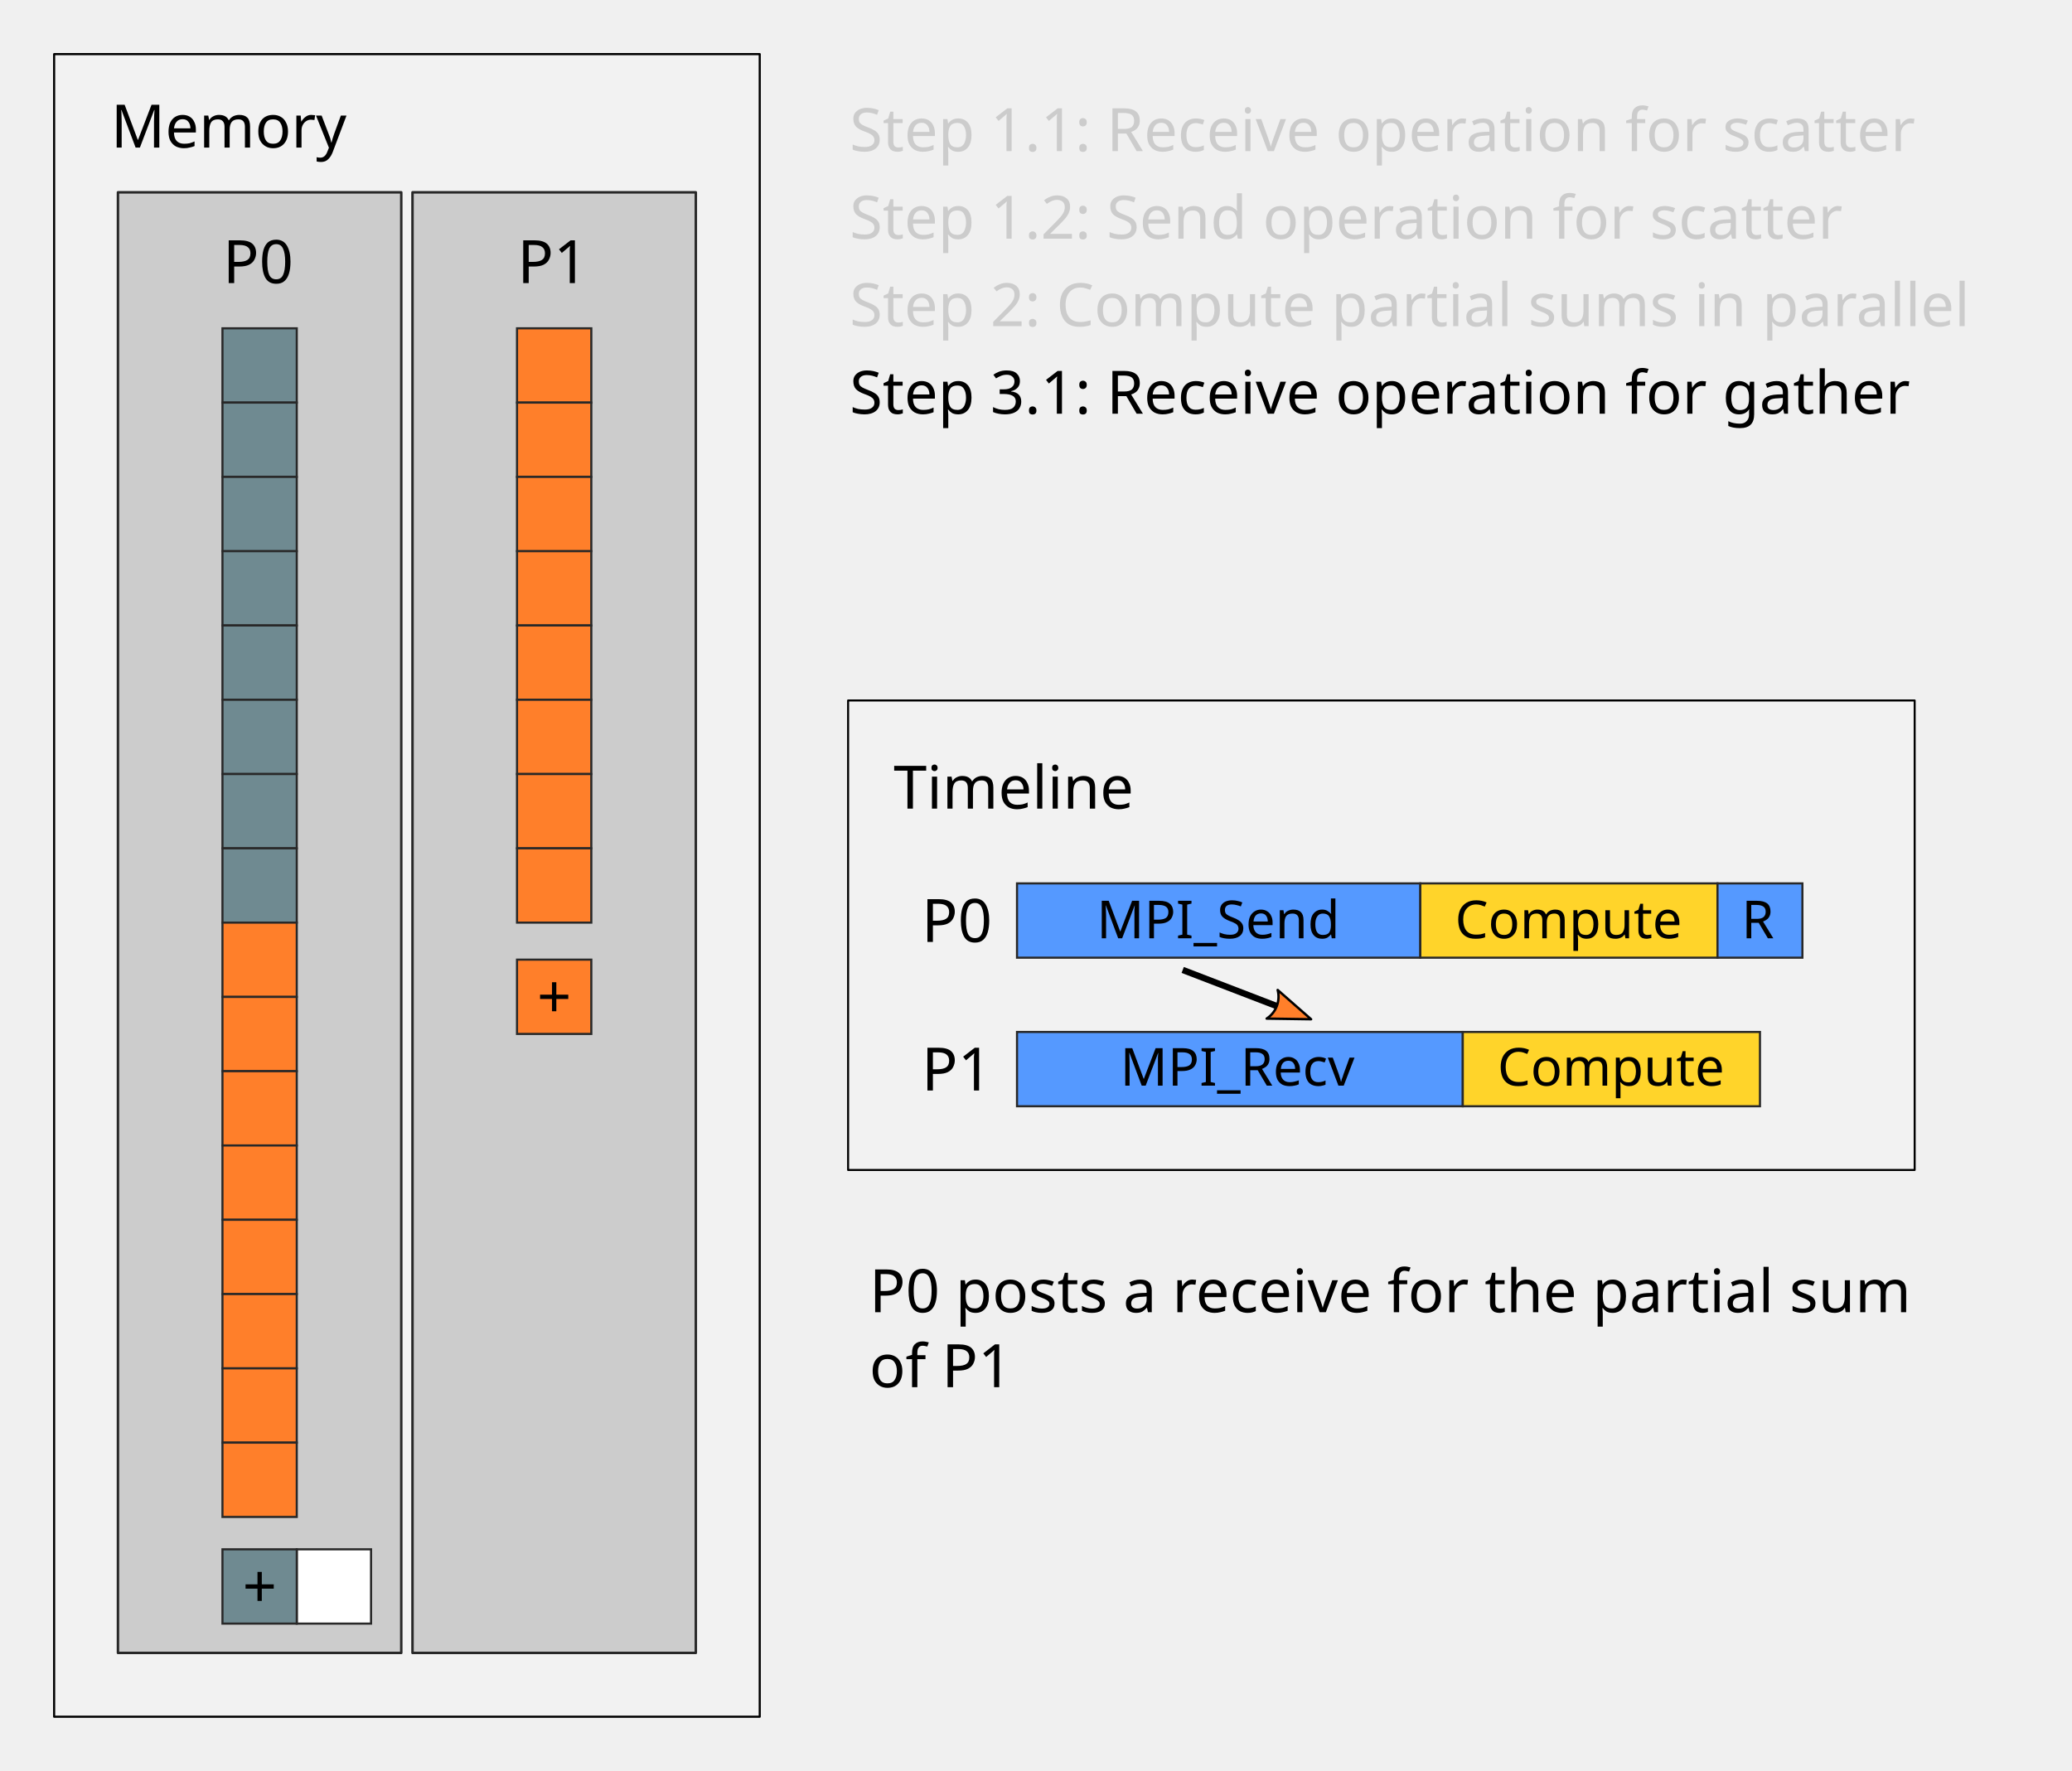
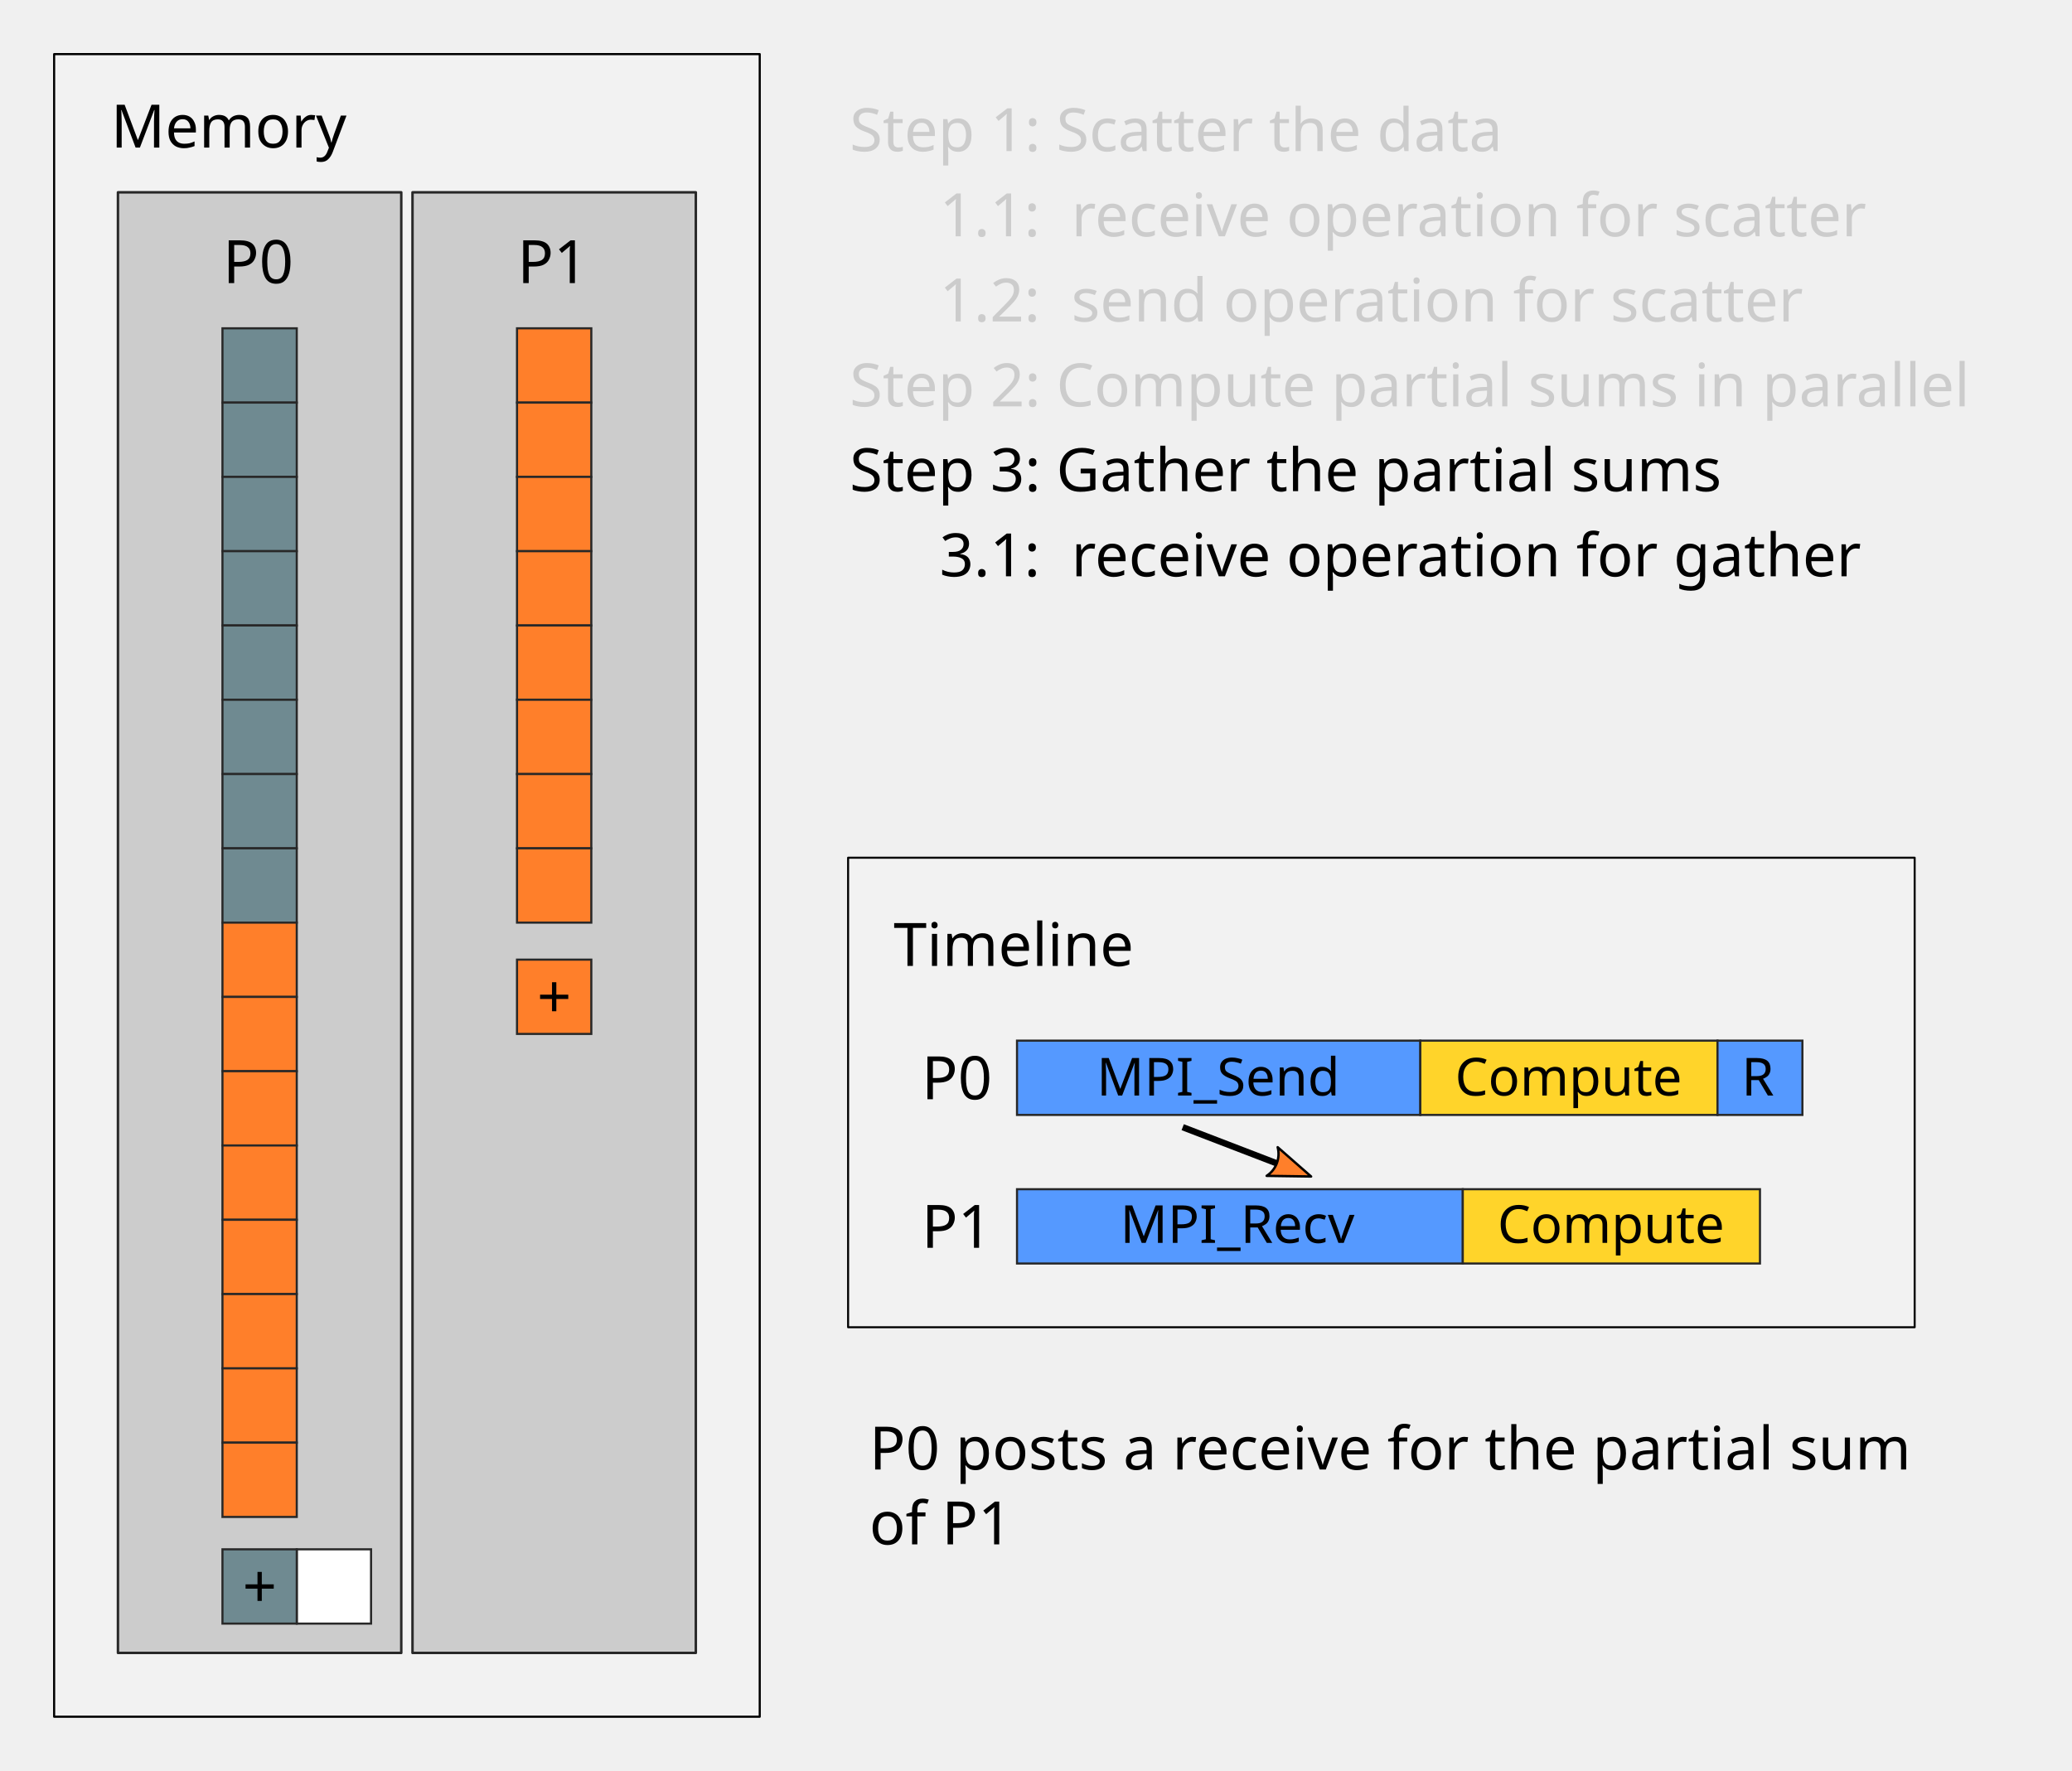
<svg xmlns="http://www.w3.org/2000/svg" width="195.221mm" height="166.861mm" viewBox="0 0 195.221 166.861" version="1.1" id="svg8">
  <defs id="defs2">
    <marker orient="auto" refY="0" refX="0" id="Arrow1Mend" style="overflow:visible">
      <path id="path899" d="M 0,0 5,-5 -12.5,0 5,5 Z" style="fill:#3f4db6;fill-opacity:1;fill-rule:evenodd;stroke:#3f4db6;stroke-width:1pt;stroke-opacity:1" transform="matrix(-0.4,0,0,-0.4,-4,0)" />
    </marker>
    <marker style="overflow:visible" id="marker4924" refX="0" refY="0" orient="auto">
      <path transform="scale(-0.6)" d="M 8.719,4.034 -2.207,0.016 8.719,-4.002 c -1.745,2.372 -1.735,5.617 -6e-7,8.035 z" style="fill:#3f4db6;fill-opacity:1;fill-rule:evenodd;stroke:#3f4db6;stroke-width:0.625;stroke-linejoin:round;stroke-opacity:1" id="path4922" />
    </marker>
    <marker style="overflow:visible" id="marker4872" refX="0" refY="0" orient="auto">
      <path transform="scale(-0.6)" d="M 8.719,4.034 -2.207,0.016 8.719,-4.002 c -1.745,2.372 -1.735,5.617 -6e-7,8.035 z" style="fill:#3f4db6;fill-opacity:1;fill-rule:evenodd;stroke:#3f4db6;stroke-width:0.625;stroke-linejoin:round;stroke-opacity:1" id="path4870" />
    </marker>
    <marker style="overflow:visible" id="marker4766" refX="0" refY="0" orient="auto">
      <path transform="scale(-0.6)" d="M 8.719,4.034 -2.207,0.016 8.719,-4.002 c -1.745,2.372 -1.735,5.617 -6e-7,8.035 z" style="fill:#3f4db6;fill-opacity:1;fill-rule:evenodd;stroke:#3f4db6;stroke-width:0.625;stroke-linejoin:round;stroke-opacity:1" id="path4764" />
    </marker>
    <marker orient="auto" refY="0" refX="0" id="Arrow2Mend" style="overflow:visible">
      <path id="path917" style="fill:#ff7f2a;fill-opacity:1;fill-rule:evenodd;stroke:#000000;stroke-width:0.625;stroke-linejoin:round;stroke-opacity:1" d="M 8.719,4.034 -2.207,0.016 8.719,-4.002 c -1.745,2.372 -1.735,5.617 -6e-7,8.035 z" transform="scale(-0.6)" />
    </marker>
    <marker orient="auto" refY="0" refX="0" id="Arrow2Mend-2" style="overflow:visible">
      <path id="path917-0" style="fill:#ffd42a;fill-opacity:1;fill-rule:evenodd;stroke:#000000;stroke-width:0.625;stroke-linejoin:round;stroke-opacity:1" d="M 8.719,4.034 -2.207,0.016 8.719,-4.002 c -1.745,2.372 -1.735,5.617 -6e-7,8.035 z" transform="scale(-0.6)" />
    </marker>
    <marker orient="auto" refY="0" refX="0" id="Arrow2Mend-9" style="overflow:visible">
      <path id="path917-7" style="fill:#ffd42a;fill-opacity:1;fill-rule:evenodd;stroke:#000000;stroke-width:0.625;stroke-linejoin:round;stroke-opacity:1" d="M 8.719,4.034 -2.207,0.016 8.719,-4.002 c -1.745,2.372 -1.735,5.617 -6e-7,8.035 z" transform="scale(-0.6)" />
    </marker>
    <marker orient="auto" refY="0" refX="0" id="Arrow2Mend-9-1" style="overflow:visible">
      <path id="path917-7-6" style="fill:#ff7f2a;fill-opacity:1;fill-rule:evenodd;stroke:#000000;stroke-width:0.625;stroke-linejoin:round;stroke-opacity:1" d="M 8.719,4.034 -2.207,0.016 8.719,-4.002 c -1.745,2.372 -1.735,5.617 -6e-7,8.035 z" transform="scale(-0.6)" />
    </marker>
  </defs>
  <g id="layer1" transform="translate(9.174208,-176.1741)">
-     <g id="g8107">
-       <rect y="242.176" x="70.733" height="44.241" width="100.49" id="rect304-7" style="fill:#f2f2f2;fill-opacity:1;stroke:#000000;stroke-width:0.19;stroke-linejoin:round;stroke-miterlimit:4;stroke-dasharray:none;stroke-dashoffset:0;stroke-opacity:1" />
-       <text id="text1400" y="252.37" x="75.011" style="font-style:normal;font-variant:normal;font-weight:normal;font-stretch:normal;font-size:5.644px;line-height:1.25;font-family:'Noto Sans';-inkscape-font-specification:'Noto Sans, Normal';font-variant-ligatures:normal;font-variant-caps:normal;font-variant-numeric:normal;text-align:start;letter-spacing:0px;word-spacing:0px;writing-mode:lr-tb;text-anchor:start;fill:#000000;fill-opacity:1;stroke:none;stroke-width:0.265" xml:space="preserve">
-         <tspan style="stroke-width:0.265" y="252.37" x="75.011" id="tspan1398">Timeline</tspan>
+     <g id="g3765">
+       <rect y="256.993" x="70.733" height="44.241" width="100.49" id="rect304-7" style="fill:#f2f2f2;fill-opacity:1;stroke:#000000;stroke-width:0.19;stroke-linejoin:round;stroke-miterlimit:4;stroke-dasharray:none;stroke-dashoffset:0;stroke-opacity:1" />
+       <text id="text1400" y="267.186" x="75.011" style="font-style:normal;font-variant:normal;font-weight:normal;font-stretch:normal;font-size:5.644px;line-height:1.25;font-family:'Noto Sans';-inkscape-font-specification:'Noto Sans, Normal';font-variant-ligatures:normal;font-variant-caps:normal;font-variant-numeric:normal;text-align:start;letter-spacing:0px;word-spacing:0px;writing-mode:lr-tb;text-anchor:start;fill:#000000;fill-opacity:1;stroke:none;stroke-width:0.265" xml:space="preserve">
+         <tspan style="stroke-width:0.265" y="267.186" x="75.011" id="tspan1398">Timeline</tspan>
      </text>
-       <g transform="translate(0,1.5875)" id="g1854">
+       <g transform="translate(0,16.40417)" id="g1854">
        <rect style="fill:#5599ff;fill-opacity:1;stroke:#282828;stroke-width:0.2;stroke-miterlimit:4;stroke-dasharray:none;stroke-dashoffset:0;stroke-opacity:1" id="rect10-1" width="38" height="7" x="86.647" y="257.825" />
        <text xml:space="preserve" style="font-style:normal;font-variant:normal;font-weight:normal;font-stretch:normal;font-size:5.644px;line-height:1.25;font-family:'Noto Sans';-inkscape-font-specification:'Noto Sans, Normal';font-variant-ligatures:normal;font-variant-caps:normal;font-variant-numeric:normal;text-align:start;letter-spacing:0px;word-spacing:0px;writing-mode:lr-tb;text-anchor:start;fill:#000000;fill-opacity:1;stroke:none;stroke-width:0.265" x="94.148" y="262.996" id="text1342">
          <tspan id="tspan1340" x="94.148" y="262.996" style="font-size:4.939px;stroke-width:0.265">MPI_Send</tspan>
        </text>
      </g>
-       <text id="text1143-2" y="264.931" x="77.661" style="font-style:normal;font-variant:normal;font-weight:normal;font-stretch:normal;font-size:5.644px;line-height:1.25;font-family:'Noto Sans';-inkscape-font-specification:'Noto Sans, Normal';font-variant-ligatures:normal;font-variant-caps:normal;font-variant-numeric:normal;text-align:start;letter-spacing:0px;word-spacing:0px;writing-mode:lr-tb;text-anchor:start;fill:#000000;fill-opacity:1;stroke:none;stroke-width:0.265" xml:space="preserve">
-         <tspan style="stroke-width:0.265" y="264.931" x="77.661" id="tspan1141-0">P0</tspan>
+       <text id="text1143-2" y="279.748" x="77.661" style="font-style:normal;font-variant:normal;font-weight:normal;font-stretch:normal;font-size:5.644px;line-height:1.25;font-family:'Noto Sans';-inkscape-font-specification:'Noto Sans, Normal';font-variant-ligatures:normal;font-variant-caps:normal;font-variant-numeric:normal;text-align:start;letter-spacing:0px;word-spacing:0px;writing-mode:lr-tb;text-anchor:start;fill:#000000;fill-opacity:1;stroke:none;stroke-width:0.265" xml:space="preserve">
+         <tspan style="stroke-width:0.265" y="279.748" x="77.661" id="tspan1141-0">P0</tspan>
      </text>
-       <g transform="translate(0,1.5875)" id="g1864">
+       <g transform="translate(0,16.40417)" id="g1864">
        <rect style="fill:#ffd42a;fill-opacity:1;stroke:#282828;stroke-width:0.2;stroke-miterlimit:4;stroke-dasharray:none;stroke-dashoffset:0;stroke-opacity:1" id="rect10-1-1-8" width="28" height="7" x="124.647" y="257.825" />
        <text xml:space="preserve" style="font-style:normal;font-variant:normal;font-weight:normal;font-stretch:normal;font-size:5.644px;line-height:1.25;font-family:'Noto Sans';-inkscape-font-specification:'Noto Sans, Normal';font-variant-ligatures:normal;font-variant-caps:normal;font-variant-numeric:normal;text-align:start;letter-spacing:0px;word-spacing:0px;writing-mode:lr-tb;text-anchor:start;fill:#000000;fill-opacity:1;stroke:none;stroke-width:0.265" x="127.92" y="262.996" id="text1342-8">
          <tspan id="tspan1340-2" x="127.92" y="262.996" style="font-size:4.939px;stroke-width:0.265">Compute</tspan>
        </text>
      </g>
-       <g transform="translate(0,1.5875)" id="g1874">
+       <g transform="translate(0,16.40417)" id="g1874">
        <rect style="fill:#5599ff;fill-opacity:1;stroke:#282828;stroke-width:0.2;stroke-miterlimit:4;stroke-dasharray:none;stroke-dashoffset:0;stroke-opacity:1" id="rect10-1-4" width="8" height="7" x="152.646" y="257.825" />
        <text xml:space="preserve" style="font-style:normal;font-variant:normal;font-weight:normal;font-stretch:normal;font-size:5.644px;line-height:1.25;font-family:'Noto Sans';-inkscape-font-specification:'Noto Sans, Normal';font-variant-ligatures:normal;font-variant-caps:normal;font-variant-numeric:normal;text-align:start;letter-spacing:0px;word-spacing:0px;writing-mode:lr-tb;text-anchor:start;fill:#000000;fill-opacity:1;stroke:none;stroke-width:0.265" x="154.908" y="262.996" id="text1458">
          <tspan id="tspan1456" x="154.908" y="262.996" style="font-size:4.939px;stroke-width:0.265">R</tspan>
        </text>
      </g>
-       <text id="text1143-2-1" y="278.931" x="77.661" style="font-style:normal;font-variant:normal;font-weight:normal;font-stretch:normal;font-size:5.644px;line-height:1.25;font-family:'Noto Sans';-inkscape-font-specification:'Noto Sans, Normal';font-variant-ligatures:normal;font-variant-caps:normal;font-variant-numeric:normal;text-align:start;letter-spacing:0px;word-spacing:0px;writing-mode:lr-tb;text-anchor:start;fill:#000000;fill-opacity:1;stroke:none;stroke-width:0.265" xml:space="preserve">
-         <tspan style="stroke-width:0.265" y="278.931" x="77.661" id="tspan1141-0-1">P1</tspan>
+       <text id="text1143-2-1" y="293.748" x="77.661" style="font-style:normal;font-variant:normal;font-weight:normal;font-stretch:normal;font-size:5.644px;line-height:1.25;font-family:'Noto Sans';-inkscape-font-specification:'Noto Sans, Normal';font-variant-ligatures:normal;font-variant-caps:normal;font-variant-numeric:normal;text-align:start;letter-spacing:0px;word-spacing:0px;writing-mode:lr-tb;text-anchor:start;fill:#000000;fill-opacity:1;stroke:none;stroke-width:0.265" xml:space="preserve">
+         <tspan style="stroke-width:0.265" y="293.748" x="77.661" id="tspan1141-0-1">P1</tspan>
      </text>
-       <g transform="translate(0,1.5875)" id="g1859">
+       <g transform="translate(0,16.40417)" id="g1859">
        <rect style="fill:#5599ff;fill-opacity:1;stroke:#282828;stroke-width:0.2;stroke-miterlimit:4;stroke-dasharray:none;stroke-dashoffset:0;stroke-opacity:1" id="rect10-1-6" width="42" height="7" x="86.647" y="271.825" />
        <text xml:space="preserve" style="font-style:normal;font-variant:normal;font-weight:normal;font-stretch:normal;font-size:5.644px;line-height:1.25;font-family:'Noto Sans';-inkscape-font-specification:'Noto Sans, Normal';font-variant-ligatures:normal;font-variant-caps:normal;font-variant-numeric:normal;text-align:start;letter-spacing:0px;word-spacing:0px;writing-mode:lr-tb;text-anchor:start;fill:#000000;fill-opacity:1;stroke:none;stroke-width:0.265" x="96.362" y="276.883" id="text1342-2">
          <tspan id="tspan1340-4" x="96.362" y="276.883" style="font-size:4.939px;stroke-width:0.265">MPI_Recv</tspan>
        </text>
      </g>
-       <g transform="translate(0,1.5875)" id="g1869">
+       <g transform="translate(0,16.40417)" id="g1869">
        <rect style="fill:#ffd42a;fill-opacity:1;stroke:#282828;stroke-width:0.2;stroke-miterlimit:4;stroke-dasharray:none;stroke-dashoffset:0;stroke-opacity:1" id="rect10-1-1" width="28" height="7" x="128.647" y="271.825" />
        <text xml:space="preserve" style="font-style:normal;font-variant:normal;font-weight:normal;font-stretch:normal;font-size:5.644px;line-height:1.25;font-family:'Noto Sans';-inkscape-font-specification:'Noto Sans, Normal';font-variant-ligatures:normal;font-variant-caps:normal;font-variant-numeric:normal;text-align:start;letter-spacing:0px;word-spacing:0px;writing-mode:lr-tb;text-anchor:start;fill:#000000;fill-opacity:1;stroke:none;stroke-width:0.265" x="131.92" y="276.883" id="text1342-8-4">
          <tspan id="tspan1340-2-5" x="131.92" y="276.883" style="font-size:4.939px;stroke-width:0.265">Compute</tspan>
        </text>
      </g>
-       <path id="path83" d="m 102.259,267.568 11.355,4.367" style="fill:#ff7f2a;fill-opacity:1;stroke:#000000;stroke-width:0.6;stroke-linecap:butt;stroke-linejoin:miter;stroke-miterlimit:4;stroke-dasharray:none;stroke-opacity:1;marker-end:url(#Arrow2Mend)" />
+       <path id="path83" d="m 102.259,282.385 11.355,4.367" style="fill:#ff7f2a;fill-opacity:1;stroke:#000000;stroke-width:0.6;stroke-linecap:butt;stroke-linejoin:miter;stroke-miterlimit:4;stroke-dasharray:none;stroke-opacity:1;marker-end:url(#Arrow2Mend)" />
    </g>
-     <g id="g8203">
+     <g id="g215">
      <rect y="181.274" x="-4.074" height="156.661" width="66.481" id="rect304" style="fill:#f2f2f2;fill-opacity:1;stroke:#000000;stroke-width:0.2;stroke-linejoin:round;stroke-miterlimit:4;stroke-dasharray:none;stroke-dashoffset:0;stroke-opacity:1" />
      <rect y="194.296" x="29.691" height="137.626" width="26.694" id="rect1105-8" style="fill:#cccccc;fill-opacity:1;stroke:#282828;stroke-width:0.235;stroke-linejoin:round;stroke-miterlimit:4;stroke-dasharray:none;stroke-dashoffset:0;stroke-opacity:1" />
      <rect y="194.296" x="1.939" height="137.626" width="26.694" id="rect1105" style="fill:#cccccc;fill-opacity:1;stroke:#282828;stroke-width:0.235;stroke-linejoin:round;stroke-miterlimit:4;stroke-dasharray:none;stroke-dashoffset:0;stroke-opacity:1" />
      <g transform="translate(1.058333)" id="g1318">
        <rect style="fill:#ff7f2a;fill-opacity:1;stroke:#282828;stroke-width:0.2;stroke-miterlimit:4;stroke-dasharray:none;stroke-dashoffset:0;stroke-opacity:1" id="rect10" width="7" height="7" x="38.48" y="207.109" />
        <rect style="fill:#ff7f2a;fill-opacity:1;stroke:#282828;stroke-width:0.2;stroke-miterlimit:4;stroke-dasharray:none;stroke-dashoffset:0;stroke-opacity:1" id="rect10-9" width="7" height="7" x="38.48" y="214.109" />
        <rect style="fill:#ff7f2a;fill-opacity:1;stroke:#282828;stroke-width:0.2;stroke-miterlimit:4;stroke-dasharray:none;stroke-dashoffset:0;stroke-opacity:1" id="rect10-4" width="7" height="7" x="38.48" y="221.109" />
        <rect style="fill:#ff7f2a;fill-opacity:1;stroke:#282828;stroke-width:0.2;stroke-miterlimit:4;stroke-dasharray:none;stroke-dashoffset:0;stroke-opacity:1" id="rect10-6" width="7" height="7" x="38.48" y="228.109" />
        <rect style="fill:#ff7f2a;fill-opacity:1;stroke:#282828;stroke-width:0.2;stroke-miterlimit:4;stroke-dasharray:none;stroke-dashoffset:0;stroke-opacity:1" id="rect10-9-9" width="7" height="7" x="38.48" y="235.109" />
        <rect style="fill:#ff7f2a;fill-opacity:1;stroke:#282828;stroke-width:0.2;stroke-miterlimit:4;stroke-dasharray:none;stroke-dashoffset:0;stroke-opacity:1" id="rect10-4-2" width="7" height="7" x="38.48" y="242.109" />
        <rect style="fill:#ff7f2a;fill-opacity:1;stroke:#282828;stroke-width:0.2;stroke-miterlimit:4;stroke-dasharray:none;stroke-dashoffset:0;stroke-opacity:1" id="rect10-71" width="7" height="7" x="38.48" y="249.109" />
        <rect style="fill:#ff7f2a;fill-opacity:1;stroke:#282828;stroke-width:0.2;stroke-miterlimit:4;stroke-dasharray:none;stroke-dashoffset:0;stroke-opacity:1" id="rect10-9-2" width="7" height="7" x="38.48" y="256.109" />
      </g>
      <g id="g1328">
        <rect style="fill:#6f8a91;fill-opacity:1;stroke:#282828;stroke-width:0.2;stroke-miterlimit:4;stroke-dasharray:none;stroke-dashoffset:0;stroke-opacity:1" id="rect10-7" width="7" height="7" x="11.786" y="207.109" />
        <rect style="fill:#6f8a91;fill-opacity:1;stroke:#282828;stroke-width:0.2;stroke-miterlimit:4;stroke-dasharray:none;stroke-dashoffset:0;stroke-opacity:1" id="rect10-7-6" width="7" height="7" x="11.786" y="214.109" />
        <rect style="fill:#6f8a91;fill-opacity:1;stroke:#282828;stroke-width:0.2;stroke-miterlimit:4;stroke-dasharray:none;stroke-dashoffset:0;stroke-opacity:1" id="rect10-7-3" width="7" height="7" x="11.786" y="221.109" />
        <rect style="fill:#6f8a91;fill-opacity:1;stroke:#282828;stroke-width:0.2;stroke-miterlimit:4;stroke-dasharray:none;stroke-dashoffset:0;stroke-opacity:1" id="rect10-7-1" width="7" height="7" x="11.786" y="228.109" />
        <rect style="fill:#6f8a91;fill-opacity:1;stroke:#282828;stroke-width:0.2;stroke-miterlimit:4;stroke-dasharray:none;stroke-dashoffset:0;stroke-opacity:1" id="rect10-7-6-9" width="7" height="7" x="11.786" y="235.109" />
        <rect style="fill:#6f8a91;fill-opacity:1;stroke:#282828;stroke-width:0.2;stroke-miterlimit:4;stroke-dasharray:none;stroke-dashoffset:0;stroke-opacity:1" id="rect10-7-3-7" width="7" height="7" x="11.786" y="242.109" />
        <rect style="fill:#6f8a91;fill-opacity:1;stroke:#282828;stroke-width:0.2;stroke-miterlimit:4;stroke-dasharray:none;stroke-dashoffset:0;stroke-opacity:1" id="rect10-7-5" width="7" height="7" x="11.786" y="249.109" />
        <rect style="fill:#6f8a91;fill-opacity:1;stroke:#282828;stroke-width:0.2;stroke-miterlimit:4;stroke-dasharray:none;stroke-dashoffset:0;stroke-opacity:1" id="rect10-7-6-2" width="7" height="7" x="11.786" y="256.109" />
      </g>
      <g id="g1338">
        <rect style="fill:#ff7f2a;fill-opacity:1;stroke:#282828;stroke-width:0.2;stroke-miterlimit:4;stroke-dasharray:none;stroke-dashoffset:0;stroke-opacity:1" id="rect10-7-3-70" width="7" height="7" x="11.786" y="263.109" />
        <rect style="fill:#ff7f2a;fill-opacity:1;stroke:#282828;stroke-width:0.2;stroke-miterlimit:4;stroke-dasharray:none;stroke-dashoffset:0;stroke-opacity:1" id="rect10-7-1-4" width="7" height="7" x="11.786" y="270.109" />
        <rect style="fill:#ff7f2a;fill-opacity:1;stroke:#282828;stroke-width:0.2;stroke-miterlimit:4;stroke-dasharray:none;stroke-dashoffset:0;stroke-opacity:1" id="rect10-7-6-9-1" width="7" height="7" x="11.786" y="277.109" />
        <rect style="fill:#ff7f2a;fill-opacity:1;stroke:#282828;stroke-width:0.2;stroke-miterlimit:4;stroke-dasharray:none;stroke-dashoffset:0;stroke-opacity:1" id="rect10-7-3-7-1" width="7" height="7" x="11.786" y="284.109" />
        <rect style="fill:#ff7f2a;fill-opacity:1;stroke:#282828;stroke-width:0.2;stroke-miterlimit:4;stroke-dasharray:none;stroke-dashoffset:0;stroke-opacity:1" id="rect10-7-37" width="7" height="7" x="11.786" y="291.109" />
        <rect style="fill:#ff7f2a;fill-opacity:1;stroke:#282828;stroke-width:0.2;stroke-miterlimit:4;stroke-dasharray:none;stroke-dashoffset:0;stroke-opacity:1" id="rect10-7-6-7" width="7" height="7" x="11.786" y="298.109" />
        <rect style="fill:#ff7f2a;fill-opacity:1;stroke:#282828;stroke-width:0.2;stroke-miterlimit:4;stroke-dasharray:none;stroke-dashoffset:0;stroke-opacity:1" id="rect10-7-3-3" width="7" height="7" x="11.786" y="305.109" />
        <rect style="fill:#ff7f2a;fill-opacity:1;stroke:#282828;stroke-width:0.2;stroke-miterlimit:4;stroke-dasharray:none;stroke-dashoffset:0;stroke-opacity:1" id="rect10-7-1-5" width="7" height="7" x="11.786" y="312.109" />
      </g>
      <text id="text1143" y="202.848" x="11.827" style="font-style:normal;font-variant:normal;font-weight:normal;font-stretch:normal;font-size:5.644px;line-height:1.25;font-family:'Noto Sans';-inkscape-font-specification:'Noto Sans, Normal';font-variant-ligatures:normal;font-variant-caps:normal;font-variant-numeric:normal;text-align:start;letter-spacing:0px;word-spacing:0px;writing-mode:lr-tb;text-anchor:start;fill:#000000;fill-opacity:1;stroke:none;stroke-width:0.265" xml:space="preserve">
        <tspan style="stroke-width:0.265" y="202.848" x="11.827" id="tspan1141">P0</tspan>
      </text>
      <text id="text1143-8" y="202.848" x="39.579" style="font-style:normal;font-variant:normal;font-weight:normal;font-stretch:normal;font-size:5.644px;line-height:1.25;font-family:'Noto Sans';-inkscape-font-specification:'Noto Sans, Normal';font-variant-ligatures:normal;font-variant-caps:normal;font-variant-numeric:normal;text-align:start;letter-spacing:0px;word-spacing:0px;writing-mode:lr-tb;text-anchor:start;fill:#000000;fill-opacity:1;stroke:none;stroke-width:0.265" xml:space="preserve">
        <tspan style="stroke-width:0.265" y="202.848" x="39.579" id="tspan1141-9">P1</tspan>
      </text>
      <g id="g7156">
        <rect style="fill:#ff7f2a;fill-opacity:1;stroke:#282828;stroke-width:0.2;stroke-miterlimit:4;stroke-dasharray:none;stroke-dashoffset:0;stroke-opacity:1" id="rect10-7-1-5-6-5" width="7" height="7" x="39.538" y="266.597" />
        <text xml:space="preserve" style="font-style:normal;font-variant:normal;font-weight:normal;font-stretch:normal;font-size:5.644px;line-height:1.25;font-family:'Noto Sans';-inkscape-font-specification:'Noto Sans, Normal';font-variant-ligatures:normal;font-variant-caps:normal;font-variant-numeric:normal;text-align:start;letter-spacing:0px;word-spacing:0px;writing-mode:lr-tb;text-anchor:start;fill:#000000;fill-opacity:1;stroke:none;stroke-width:0.265" x="41.43" y="272.089" id="text7117">
          <tspan id="tspan7115" x="41.43" y="272.089" style="stroke-width:0.265">+</tspan>
        </text>
      </g>
      <rect y="322.16" x="18.786" height="7" width="7" id="rect10-6-3-3" style="fill:#ffffff;fill-opacity:1;stroke:#282828;stroke-width:0.2;stroke-miterlimit:4;stroke-dasharray:none;stroke-dashoffset:0;stroke-opacity:1" />
      <g id="g7166">
        <rect style="fill:#6f8a91;fill-opacity:1;stroke:#282828;stroke-width:0.2;stroke-miterlimit:4;stroke-dasharray:none;stroke-dashoffset:0;stroke-opacity:1" id="rect10-7-1-5-6" width="7" height="7" x="11.786" y="322.16" />
        <text xml:space="preserve" style="font-style:normal;font-variant:normal;font-weight:normal;font-stretch:normal;font-size:5.644px;line-height:1.25;font-family:'Noto Sans';-inkscape-font-specification:'Noto Sans, Normal';font-variant-ligatures:normal;font-variant-caps:normal;font-variant-numeric:normal;text-align:start;letter-spacing:0px;word-spacing:0px;writing-mode:lr-tb;text-anchor:start;fill:#000000;fill-opacity:1;stroke:none;stroke-width:0.265" x="13.678" y="327.652" id="text7117-3">
          <tspan id="tspan7115-4" x="13.678" y="327.652" style="stroke-width:0.265">+</tspan>
        </text>
      </g>
      <text id="text1268" y="190.08" x="1.273" style="font-style:normal;font-variant:normal;font-weight:normal;font-stretch:normal;font-size:5.644px;line-height:1.25;font-family:'Noto Sans';-inkscape-font-specification:'Noto Sans, Normal';font-variant-ligatures:normal;font-variant-caps:normal;font-variant-numeric:normal;text-align:start;letter-spacing:0px;word-spacing:0px;writing-mode:lr-tb;text-anchor:start;fill:#000000;fill-opacity:1;stroke:none;stroke-width:0.265" xml:space="preserve">
        <tspan style="stroke-width:0.265" y="190.08" x="1.273" id="tspan1266">Memory</tspan>
      </text>
    </g>
-     <text xml:space="preserve" style="font-style:normal;font-variant:normal;font-weight:normal;font-stretch:normal;font-size:5.644px;line-height:1.25;font-family:'Noto Sans';-inkscape-font-specification:'Noto Sans, Normal';font-variant-ligatures:normal;font-variant-caps:normal;font-variant-numeric:normal;text-align:start;letter-spacing:0px;word-spacing:0px;writing-mode:lr-tb;text-anchor:start;fill:#cccccc;fill-opacity:1;stroke:none;stroke-width:0.265" x="70.881" y="190.414" id="text1645">
-       <tspan id="tspan1643" x="70.881" y="190.414" style="fill:#cccccc;stroke-width:0.265">Step 1.1: Receive operation for scatter</tspan>
+     <text xml:space="preserve" style="font-style:normal;font-variant:normal;font-weight:normal;font-stretch:normal;font-size:5.644px;line-height:1.25;font-family:'Noto Sans';-inkscape-font-specification:'Noto Sans, Normal';font-variant-ligatures:normal;font-variant-caps:normal;font-variant-numeric:normal;text-align:start;letter-spacing:0px;word-spacing:0px;writing-mode:lr-tb;text-anchor:start;fill:#cccccc;fill-opacity:1;stroke:none;stroke-width:0.265;" x="70.881" y="190.414" id="text1645">
+       <tspan id="tspan1643" x="70.881" y="190.414" style="stroke-width:0.265;fill:#cccccc;">Step 1: Scatter the data</tspan>
    </text>
-     <text xml:space="preserve" style="font-style:normal;font-variant:normal;font-weight:normal;font-stretch:normal;font-size:5.644px;line-height:1.25;font-family:'Noto Sans';-inkscape-font-specification:'Noto Sans, Normal';font-variant-ligatures:normal;font-variant-caps:normal;font-variant-numeric:normal;text-align:start;letter-spacing:0px;word-spacing:0px;writing-mode:lr-tb;text-anchor:start;fill:#cccccc;fill-opacity:1;stroke:none;stroke-width:0.265" x="70.881" y="198.662" id="text1645-8">
-       <tspan id="tspan1643-3" x="70.881" y="198.662" style="fill:#cccccc;stroke-width:0.265">Step 1.2: Send operation for scatter</tspan>
+     <text xml:space="preserve" style="font-style:normal;font-variant:normal;font-weight:normal;font-stretch:normal;font-size:5.644px;line-height:1.25;font-family:'Noto Sans';-inkscape-font-specification:'Noto Sans, Normal';font-variant-ligatures:normal;font-variant-caps:normal;font-variant-numeric:normal;text-align:start;letter-spacing:0px;word-spacing:0px;writing-mode:lr-tb;text-anchor:start;fill:#cccccc;fill-opacity:1;stroke:none;stroke-width:0.265" x="79.347" y="206.464" id="text1645-8">
+       <tspan id="tspan1643-3" x="79.347" y="206.464" style="fill:#cccccc;stroke-width:0.265">1.2:  send operation for scatter</tspan>
    </text>
-     <text xml:space="preserve" style="font-style:normal;font-variant:normal;font-weight:normal;font-stretch:normal;font-size:5.644px;line-height:1.25;font-family:'Noto Sans';-inkscape-font-specification:'Noto Sans, Normal';font-variant-ligatures:normal;font-variant-caps:normal;font-variant-numeric:normal;text-align:start;letter-spacing:0px;word-spacing:0px;writing-mode:lr-tb;text-anchor:start;fill:#cccccc;fill-opacity:1;stroke:none;stroke-width:0.265;" x="70.881" y="206.909" id="text1645-3">
-       <tspan id="tspan1643-8" x="70.881" y="206.909" style="stroke-width:0.265;fill:#cccccc;">Step 2: Compute partial sums in parallel</tspan>
+     <text xml:space="preserve" style="font-style:normal;font-variant:normal;font-weight:normal;font-stretch:normal;font-size:5.644px;line-height:1.25;font-family:'Noto Sans';-inkscape-font-specification:'Noto Sans, Normal';font-variant-ligatures:normal;font-variant-caps:normal;font-variant-numeric:normal;text-align:start;letter-spacing:0px;word-spacing:0px;writing-mode:lr-tb;text-anchor:start;fill:#cccccc;fill-opacity:1;stroke:none;stroke-width:0.265;" x="70.881" y="214.459" id="text1645-3">
+       <tspan id="tspan1643-8" x="70.881" y="214.459" style="stroke-width:0.265;fill:#cccccc;">Step 2: Compute partial sums in parallel</tspan>
    </text>
-     <text xml:space="preserve" style="font-style:normal;font-variant:normal;font-weight:normal;font-stretch:normal;font-size:5.644px;line-height:1.25;font-family:'Noto Sans';-inkscape-font-specification:'Noto Sans, Normal';font-variant-ligatures:normal;font-variant-caps:normal;font-variant-numeric:normal;text-align:start;letter-spacing:0px;word-spacing:0px;writing-mode:lr-tb;text-anchor:start;fill:#000000;fill-opacity:1;stroke:none;stroke-width:0.265" x="70.881" y="215.157" id="text1645-6">
-       <tspan id="tspan1643-4" x="70.881" y="215.157" style="stroke-width:0.265">Step 3.1: Receive operation for gather</tspan>
+     <text xml:space="preserve" style="font-style:normal;font-variant:normal;font-weight:normal;font-stretch:normal;font-size:5.644px;line-height:1.25;font-family:'Noto Sans';-inkscape-font-specification:'Noto Sans, Normal';font-variant-ligatures:normal;font-variant-caps:normal;font-variant-numeric:normal;text-align:start;letter-spacing:0px;word-spacing:0px;writing-mode:lr-tb;text-anchor:start;fill:#000000;fill-opacity:1;stroke:none;stroke-width:0.265" x="79.347" y="230.479" id="text1645-6">
+       <tspan id="tspan1643-4" x="79.347" y="230.479" style="stroke-width:0.265">3.1:  receive operation for gather</tspan>
    </text>
-     <text xml:space="preserve" style="font-style:normal;font-variant:normal;font-weight:normal;font-stretch:normal;font-size:5.644px;line-height:1.25;font-family:'Noto Sans';-inkscape-font-specification:'Noto Sans, Normal';font-variant-ligatures:normal;font-variant-caps:normal;font-variant-numeric:normal;text-align:start;letter-spacing:0px;word-spacing:0px;writing-mode:lr-tb;text-anchor:start;fill:#000000;fill-opacity:1;stroke:none;stroke-width:0.265" x="72.736" y="299.823" id="text1709">
-       <tspan id="tspan1707" x="72.736" y="299.823" style="stroke-width:0.265">P0 posts a receive for the partial sum</tspan>
-       <tspan x="72.736" y="306.879" style="stroke-width:0.265" id="tspan8109">of P1</tspan>
+     <text xml:space="preserve" style="font-style:normal;font-variant:normal;font-weight:normal;font-stretch:normal;font-size:5.644px;line-height:1.25;font-family:'Noto Sans';-inkscape-font-specification:'Noto Sans, Normal';font-variant-ligatures:normal;font-variant-caps:normal;font-variant-numeric:normal;text-align:start;letter-spacing:0px;word-spacing:0px;writing-mode:lr-tb;text-anchor:start;fill:#000000;fill-opacity:1;stroke:none;stroke-width:0.265" x="72.736" y="314.64" id="text1709">
+       <tspan id="tspan1707" x="72.736" y="314.64" style="stroke-width:0.265">P0 posts a receive for the partial sum</tspan>
+       <tspan x="72.736" y="321.696" style="stroke-width:0.265" id="tspan3714">of P1</tspan>
+     </text>
+     <text xml:space="preserve" style="font-style:normal;font-variant:normal;font-weight:normal;font-stretch:normal;font-size:5.644px;line-height:1.25;font-family:'Noto Sans';-inkscape-font-specification:'Noto Sans, Normal';font-variant-ligatures:normal;font-variant-caps:normal;font-variant-numeric:normal;text-align:start;letter-spacing:0px;word-spacing:0px;writing-mode:lr-tb;text-anchor:start;fill:#cccccc;fill-opacity:1;stroke:none;stroke-width:0.265" x="79.347" y="198.439" id="text1645-7">
+       <tspan id="tspan1643-82" x="79.347" y="198.439" style="fill:#cccccc;stroke-width:0.265">1.1:  receive operation for scatter</tspan>
+     </text>
+     <text xml:space="preserve" style="font-style:normal;font-variant:normal;font-weight:normal;font-stretch:normal;font-size:5.644px;line-height:1.25;font-family:'Noto Sans';-inkscape-font-specification:'Noto Sans, Normal';font-variant-ligatures:normal;font-variant-caps:normal;font-variant-numeric:normal;text-align:start;letter-spacing:0px;word-spacing:0px;writing-mode:lr-tb;text-anchor:start;fill:#000000;fill-opacity:1;stroke:none;stroke-width:0.265" x="70.881" y="222.454" id="text1645-9">
+       <tspan id="tspan1643-6" x="70.881" y="222.454" style="stroke-width:0.265">Step 3: Gather the partial sums</tspan>
    </text>
  </g>
</svg>
